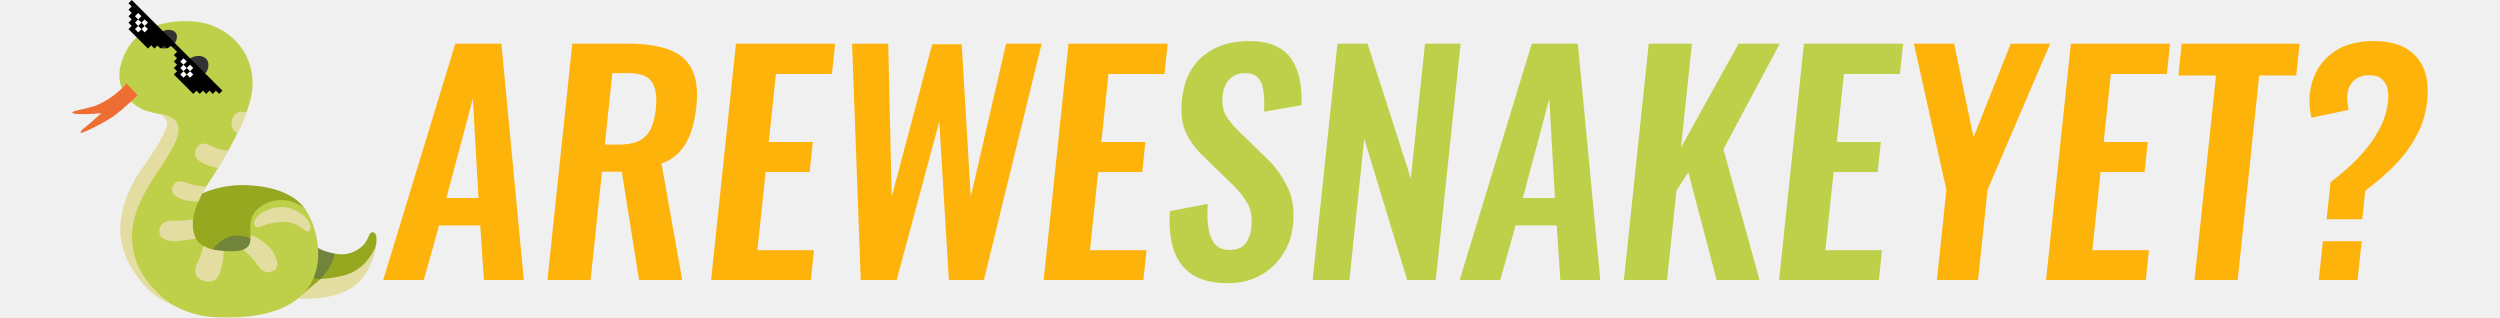
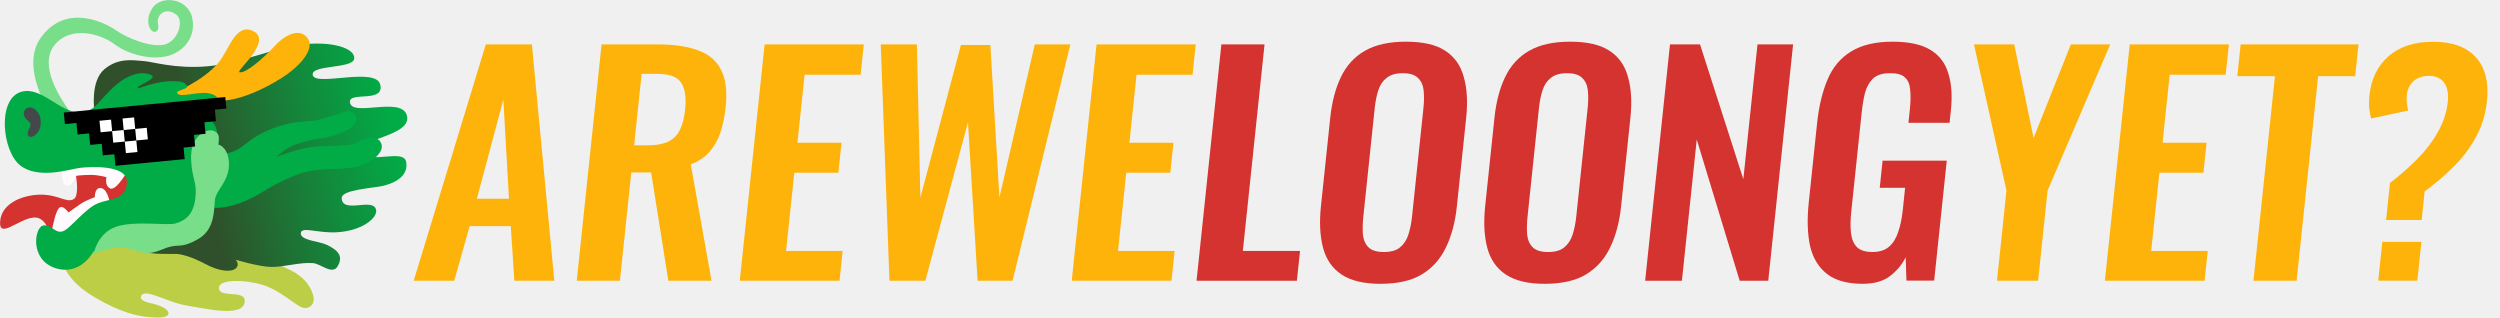
- <svg xmlns="http://www.w3.org/2000/svg" width="252" height="32" viewBox="0 0 66.675 8.467" version="1.1" id="svg1">
-   <defs id="defs1">
-     <linearGradient id="SVGID_1_" gradientUnits="userSpaceOnUse" x1="131.416" y1="52.368" x2="63.091" y2="69.637">
-       <stop offset="0.171" style="stop-color:#01AB46" id="stop351" />
-       <stop offset="0.499" style="stop-color:#128A3C" id="stop353" />
-       <stop offset="1" style="stop-color:#2F502A" id="stop355" />
+ <svg xmlns="http://www.w3.org/2000/svg" width="252" height="32" version="1.1" viewBox="0 0 66.675 8.467">
+   <defs>
+     <linearGradient id="a" x1="131.42" x2="63.091" y1="52.368" y2="69.637" gradientUnits="userSpaceOnUse">
+       <stop stop-color="#01AB46" offset=".171" />
+       <stop stop-color="#128A3C" offset=".499" />
+       <stop stop-color="#2F502A" offset="1" />
    </linearGradient>
  </defs>
-   <g id="layer1">
-     <g id="layer1-7" transform="translate(-7.9375,-119.0625)">
-       <text xml:space="preserve" style="font-style:normal;font-variant:normal;font-weight:normal;font-stretch:normal;font-size:22.578px;line-height:1.25;font-family:Oswald;-inkscape-font-specification:'Oswald, @wght=500';font-variant-ligatures:normal;font-variant-caps:normal;font-variant-numeric:normal;font-variant-east-asian:normal;font-variation-settings:'wght' 500;display:none;fill:#000000;fill-opacity:1;stroke:none;stroke-width:0.265" x="51.09" y="133.906" id="text113" transform="skewX(-6)">
-         <tspan id="tspan111" style="font-style:normal;font-variant:normal;font-weight:normal;font-stretch:normal;font-size:22.578px;font-family:Oswald;-inkscape-font-specification:'Oswald, @wght=500';font-variant-ligatures:normal;font-variant-caps:normal;font-variant-numeric:normal;font-variant-east-asian:normal;font-variation-settings:'wght' 500;stroke-width:0.265" x="0" y="0">AREWELOONGYET?</tspan>
-       </text>
-       <g id="g1" transform="translate(1.926068)">
-         <g id="g21" transform="matrix(0.3446121,0,0,0.3446121,2.454841,78.03212)">
-           <g id="g17">
-             <path id="path16" style="font-weight:500;font-size:22.578px;line-height:1.25;font-family:Oswald;-inkscape-font-specification:'Oswald Medium';fill:#feb30b;stroke-width:0.265" transform="skewX(-6)" d="m 204.683,136.035 v -2.867 q 1.061,-0.881 1.919,-1.851 0.858,-0.993 1.355,-2.1 0.519,-1.106 0.519,-2.326 0,-0.948 -0.429,-1.468 -0.406,-0.542 -1.242,-0.542 -0.7,0 -1.129,0.406 -0.406,0.406 -0.406,1.106 0,0.316 0.068,0.587 0.068,0.271 0.158,0.587 l -2.822,0.61 q -0.135,-0.452 -0.226,-0.881 -0.09,-0.452 -0.09,-0.903 0,-1.897 1.174,-3.025 1.174,-1.129 3.319,-1.129 2.235,0 3.432,1.197 1.219,1.197 1.219,3.409 0,1.445 -0.519,2.664 -0.497,1.219 -1.422,2.28 -0.903,1.061 -2.122,2.032 v 2.213 z m -0.113,4.696 v -3.003 h 3.003 v 3.003 z" />
-             <path style="font-weight:500;font-size:22.578px;line-height:1.25;font-family:Oswald;-inkscape-font-specification:'Oswald Medium';fill:#feb30b;stroke-width:0.265" d="m 194.952,140.731 v -15.827 h -2.913 v -2.461 h 9.121 v 2.461 h -2.867 v 15.827 z" transform="skewX(-6)" id="path15" />
-             <path style="font-weight:500;font-size:22.578px;line-height:1.25;font-family:Oswald;-inkscape-font-specification:'Oswald Medium';fill:#feb30b;stroke-width:0.265" d="m 183.46,140.731 v -18.288 h 7.676 v 2.348 h -4.335 v 5.261 h 3.409 v 2.326 h -3.409 v 6.051 h 4.38 v 2.303 z" transform="skewX(-6)" id="path14" />
-             <path style="font-weight:500;font-size:22.578px;line-height:1.25;font-family:Oswald;-inkscape-font-specification:'Oswald Medium';fill:#feb30b;stroke-width:0.265" d="m 175.015,140.731 v -6.977 l -3.703,-11.311 h 3.116 l 2.258,7.247 2.122,-7.247 h 3.048 l -3.658,11.311 v 6.977 z" transform="skewX(-6)" id="path13" />
-           </g>
-           <g id="g18">
-             <path style="font-weight:500;font-size:22.578px;line-height:1.25;font-family:Oswald;-inkscape-font-specification:'Oswald Medium';fill:#bed04a;fill-opacity:1;stroke-width:0.265" d="m 162.801,140.731 v -18.288 h 7.676 v 2.348 h -4.335 v 5.261 h 3.409 v 2.326 h -3.409 v 6.051 h 4.38 v 2.303 z" transform="skewX(-6)" id="path12" />
-             <path style="font-weight:500;font-size:22.578px;line-height:1.25;font-family:Oswald;-inkscape-font-specification:'Oswald Medium';fill:#bed04a;fill-opacity:1;stroke-width:0.265" d="m 150.789,140.731 v -18.288 h 3.342 v 8.038 l 3.612,-8.038 h 3.183 l -3.5,8.173 3.861,10.115 h -3.319 l -3.071,-8.331 -0.768,1.4 v 6.931 z" transform="skewX(-6)" id="path11" />
-             <path id="path9" style="font-weight:500;font-size:22.578px;line-height:1.25;font-family:Oswald;-inkscape-font-specification:'Oswald Medium';fill:#bed04a;fill-opacity:1;stroke-width:0.265" transform="skewX(-6)" d="m 138.078,140.731 3.658,-18.288 h 3.567 l 3.658,18.288 h -3.093 l -0.722,-4.222 h -3.183 l -0.745,4.222 z m 4.222,-6.344 h 2.484 l -1.242,-7.676 z" />
-             <path style="font-weight:500;font-size:22.578px;line-height:1.25;font-family:Oswald;-inkscape-font-specification:'Oswald Medium';fill:#bed04a;fill-opacity:1;stroke-width:0.265" d="m 126.699,140.731 v -18.288 h 2.326 l 4.448,10.431 v -10.431 h 2.755 v 18.288 h -2.213 l -4.47,-10.928 v 10.928 z" transform="skewX(-6)" id="path8" />
-             <path style="font-weight:500;font-size:22.578px;line-height:1.25;font-family:Oswald;-inkscape-font-specification:'Oswald Medium';fill:#bed04a;fill-opacity:1;stroke-width:0.265" d="m 120.151,140.98 q -1.648,0 -2.755,-0.632 -1.106,-0.655 -1.671,-1.897 -0.564,-1.242 -0.632,-3.048 l 2.867,-0.564 q 0.045,1.061 0.248,1.874 0.226,0.813 0.655,1.264 0.452,0.429 1.174,0.429 0.813,0 1.151,-0.474 0.339,-0.497 0.339,-1.242 0,-1.197 -0.542,-1.964 -0.542,-0.768 -1.445,-1.535 l -2.303,-2.032 q -0.971,-0.835 -1.558,-1.851 -0.564,-1.039 -0.564,-2.551 0,-2.167 1.264,-3.342 1.264,-1.174 3.454,-1.174 1.287,0 2.145,0.406 0.858,0.384 1.355,1.084 0.519,0.7 0.768,1.603 0.248,0.881 0.316,1.874 l -2.845,0.497 q -0.045,-0.858 -0.203,-1.535 -0.135,-0.677 -0.519,-1.061 -0.361,-0.384 -1.084,-0.384 -0.745,0 -1.151,0.497 -0.384,0.474 -0.384,1.197 0,0.926 0.384,1.535 0.384,0.587 1.106,1.219 l 2.28,2.009 q 1.129,0.948 1.919,2.235 0.813,1.264 0.813,3.071 0,1.31 -0.587,2.326 -0.564,1.016 -1.603,1.603 -1.016,0.564 -2.393,0.564 z" transform="skewX(-6)" id="path7" />
-           </g>
-           <g id="g19">
-             <path style="font-weight:500;font-size:22.578px;line-height:1.25;font-family:Oswald;-inkscape-font-specification:'Oswald Medium';fill:#feb30b;stroke-width:0.265" d="m 105.882,140.731 v -18.288 h 7.676 v 2.348 h -4.335 v 5.261 h 3.409 v 2.326 h -3.409 v 6.051 h 4.38 v 2.303 z" transform="skewX(-6)" id="path6" />
-             <path style="font-weight:500;font-size:22.578px;line-height:1.25;font-family:Oswald;-inkscape-font-specification:'Oswald Medium';fill:#feb30b;stroke-width:0.265" d="m 91.726,140.731 -2.596,-18.288 h 2.8 l 1.513,11.853 1.897,-11.808 h 2.28 l 1.942,11.808 1.49,-11.853 h 2.754 l -2.551,18.288 h -2.709 l -2.032,-12.26 -2.009,12.26 z" transform="skewX(-6)" id="path5" />
-           </g>
-           <g id="g20">
-             <path style="font-weight:500;font-size:22.578px;line-height:1.25;font-family:Oswald;-inkscape-font-specification:'Oswald Medium';fill:#feb30b;stroke-width:0.265" d="m 80.144,140.731 v -18.288 h 7.676 v 2.348 h -4.335 v 5.261 h 3.409 v 2.326 h -3.409 v 6.051 h 4.38 v 2.303 z" transform="skewX(-6)" id="path4" />
-             <path id="path2" style="font-weight:500;font-size:22.578px;line-height:1.25;font-family:Oswald;-inkscape-font-specification:'Oswald Medium';fill:#feb30b;stroke-width:0.265" transform="skewX(-6)" d="m 67.477,140.731 v -18.288 h 4.38 q 1.851,0 3.116,0.452 1.287,0.429 1.942,1.49 0.677,1.061 0.677,2.89 0,1.106 -0.203,1.987 -0.203,0.881 -0.7,1.513 -0.474,0.61 -1.332,0.948 l 2.551,9.009 h -3.342 l -2.213,-8.376 h -1.535 v 8.376 z m 3.342,-10.476 h 1.039 q 0.971,0 1.535,-0.271 0.587,-0.294 0.835,-0.903 0.248,-0.632 0.248,-1.603 0,-1.377 -0.519,-2.055 -0.497,-0.7 -1.919,-0.7 h -1.219 z" />
-             <path id="text113-5-3" style="font-weight:500;font-size:22.578px;line-height:1.25;font-family:Oswald;-inkscape-font-specification:'Oswald Medium';fill:#feb30b;stroke-width:0.265" transform="skewX(-6)" d="m 54.766,140.731 3.658,-18.288 h 3.567 l 3.658,18.288 h -3.093 l -0.722,-4.222 h -3.183 l -0.745,4.222 z m 4.222,-6.344 h 2.484 l -1.242,-7.676 z" />
-           </g>
+   <g transform="translate(-7.9375 -119.06)">
+     <text transform="skewX(-6)" x="51.09" y="133.906" display="none" fill="#000000" font-family="Oswald" font-size="22.578px" stroke-width=".265" style="font-variant-caps:normal;font-variant-east-asian:normal;font-variant-ligatures:normal;font-variant-numeric:normal;font-variation-settings:'wght' 500;line-height:1.25" xml:space="preserve">
+       <tspan x="0" y="0" font-family="Oswald" font-size="22.578px" stroke-width=".265" style="font-variant-caps:normal;font-variant-east-asian:normal;font-variant-ligatures:normal;font-variant-numeric:normal;font-variation-settings:'wght' 500">AREWELOONGYET?</tspan>
+     </text>
+     <g transform="matrix(.34461 0 0 .34461 6.9373 79.993)">
+       <g transform="matrix(.26458 0 0 .26458 1.6881 108.27)">
+         <path d="m16.74 29.97c7.41-9.85 18.72-4 21.87-1.78 3.19 2.25 10.42 5.16 14.27 4.04 3.85-1.13 5.64-6.96 3.2-8.74-3.08-2.25-5.46 0.04-5.36 2.08 0.04 0.84 0.66 2.63-0.75 3-0.73 0.19-1.6-0.75-1.88-1.97s-0.26-2.8 0.94-4.79c2.51-4.16 10.52-3.14 11.77 2.66 1.2 5.62-2.49 9.51-6.14 10.85-5.38 1.98-12.9-0.32-16.42-3-4.45-3.39-12.95-5.47-17.55-0.09-6.66 7.79 6.76 22.71 6.76 22.71l-5.26 4.13s-1.5-2.91-4.6-9.48c-2.92-6.18-5.21-13.83-0.85-19.62z" fill="#78de89" />
+         <path d="m38.04 65.17-12.2 1.69s0.75 2.44 1.03 4.22 0.58 5.59-0.66 6.38c-2.35 1.5-4.97-1.97-11.83-1.13-3.78 0.47-9.29 2.53-9.76 7.6-0.5 5.45 5.34-0.64 9.76-1.03 3.19-0.28 4.22 3.38 4.22 3.38s7.88 6.66 8.35 5.73c0.47-0.94 22.52-17.74 22.52-17.74z" fill="#d43330" />
+         <path d="m22.75 67.42s-0.56 5.63 1.22 6.1 2.82-2.82 2.82-2.82 1.6-0.28 4.6-0.28c1.79 0 4.32 0.66 4.32 0.66s-0.6 2.43 1.03 3.28c1.97 1.03 5.91-6.38 5.91-6.38l-14.08-2.44z" fill="#fffafe" />
+         <path d="m19.37 88.16s0.94-4.22 1.22-5.16 0.84-3 1.78-3.19 2.25 1.6 2.25 1.6 3.47-2.53 4.32-3 3.38-1.5 3.38-1.5-0.09-2.41 1.31-2.63c2.44-0.38 3.1 4.5 3.1 4.5l-10.7 11.17z" fill="#fffafe" />
+         <path d="m23.03 96.37s0.99 4.93 9.01 9.71 12.95 5.63 15.91 5.91 5.91 0.28 5.91-1.13c0-1.02-2.11-2.25-4.79-2.82-2.67-0.56-3.8-1.27-3.1-2.39 1.27-2.02 7.74 2.11 13.09 2.96 5.35 0.84 16.05 3.52 17.03-0.7s-7.04-1.27-7.46-4.22c-0.42-2.96 7.88-2.67 13.09-0.99 5.21 1.69 9.71 6.34 11.68 6.62s3.4-1.26 2.82-3.52c-0.66-2.53-2.25-4.79-5.07-6.62s-15.91-7.18-15.91-7.18l-28.7-2.1-10.56 0.28z" fill="#bcce46" />
+         <path d="m32.18 51.6s-1.27-8.59 2.96-12.11 8.59-2.53 11.26-2.39 9.43 2.39 18.86 1.55c10.02-0.9 18.72-5.21 27.45-6.34s15.77 0.99 15.49 4.08c-0.28 3.1-13.09 1.69-12.11 4.93 0.99 3.24 18.44-2.53 19.71 2.67 1.33 5.47-9.06 1.98-8.87 5.07 0.28 4.65 14.78-1.69 16.61 3.8 2.11 6.34-15.49 7.04-13.23 10.84 2.25 3.8 12.39-1.13 13.09 2.96 0.61 3.54-2.3 5.82-6.48 6.9-2.89 0.75-12.47 1.11-12.39 3.66 0.14 4.36 7.88 0.42 9.71 2.67s-2.96 6.9-11.26 7.32c-5.64 0.29-10.28-1.83-10.42 0.28s5.44 2.34 7.6 3.38c3.52 1.69 4.79 3.38 3.24 6.19-1.55 2.82-4.92-0.67-7.32-0.84-3.8-0.28-8.31 1.13-11.97 1.13s-10.56-2.11-10.56-2.11 1.27 1.41 0 2.53-4.65 0.99-8.87-1.27c-4.22-2.25-7.32-2.96-8.59-2.96s-7.58 0.13-8.68-0.61c-8.73-5.91 3.89-36.56 3.89-36.56z" fill="url(#a)" />
+         <path d="m54.94 46.58s9.1-3.47 13.7-9.2c2.94-3.66 4.88-11.36 9.85-9.1 6.2 2.81-5.12 11.77-3.85 12.11 1.78 0.47 7.04-4.13 10.32-7.7s7.3-5.13 9.48-2.44c2.44 3-1.6 8.07-7.51 11.83-5.91 3.75-11.39 5.76-15.02 6.38-3.85 0.66-11.17 0.75-11.17 0.75l-7.13-0.19z" fill="#feb30b" />
+         <path d="m67.51 63.71s3.73 1.9 8.59-2.11c3.02-2.49 6.69-4.58 11.83-5.91 5.42-1.41 7.53-0.63 10.21-1.48 2.67-0.84 5.9-1.83 7.67-2.32 2.53-0.7 4.95 2.87 0.7 5.21-2.82 1.55-6.41 2.46-8.87 2.75-1.41 0.16-5.29 1.15-6.66 1.67-2.82 1.06-5.58 3.61-5.58 3.61s7.05-2.65 11.12-2.96c4.93-0.38 10.35-0.14 11.9-0.99 1.55-0.84 5.98-3.03 7.53-0.28 1.53 2.71-2.67 6.12-7.04 7.11s-9.36 0.42-14.01 1.34c-2.85 0.56-8.09 2.67-13.73 6.19-5.63 3.52-11.26 4.79-13.94 4.5-2.67-0.28-7.6 6.76-7.6 6.76l-16.33 2.11-11.4 3.94s-3.8 7.32-11.26 4.79-5.91-11.83-3.52-12.39 3.52 2.39 5.77 1.69 6.61-6.86 10.56-8.31c3.66-1.34 8.24-0.99 8.24-6.19s-11.19-4.36-13.73-4.08c-2.53 0.28-12.11 3.52-17.46-0.7s-6.78-19.52 0.28-21.54c5.91-1.69 11.26 6.05 17.03 6.05 4.65 0 5.84-3.94 10.63-8.02 3.53-3.01 7.53-4.29 10.35-2.96 2.34 1.11-5.21 3.38-3.8 3.94 0 0 5.07-1.97 9.01-2.11s4.72 0.38 5.21 1.27c0.7 1.27-3.8 1.27-2.67 2.39 1.13 1.13 5.91-0.7 9.01-0.14s3.1 2.11 2.39 2.67c-0.7 0.56-5.56 1.55-5.63 2.96-0.05 0.98 3.04 1.21 4.58 2.96 1.55 1.76 1.27 4.22 1.13 5.49-0.16 1.26-0.51 3.09-0.51 3.09z" fill="#01ab46" />
+         <path d="m46.26 52.03c-3.02 0.34-8.52-4.43-11.47 2.67-2.39 5.76 5.8 10 10.84 6.12 2.3-1.76 3.59-4.01 5.35-5.77 1.16-1.16 2.67-1.99 3.03-3.1 0.62-1.96-4.59-0.27-7.75 0.08z" fill="#78de8a" />
+         <path d="m31.97 93.49s1.06-5.98 6.48-7.88 15.27-0.28 17.46-0.99c2.18-0.7 5.23-1.87 5.84-7.6 0.49-4.65-0.99-5.07-1.27-11.05-0.33-6.97 4.22-8.67 5.77-8.59 1.27 0.07 2.25 0.92 2.32 1.9 0.1 1.42-0.14 2.25-0.14 2.25s2.5 0.5 3.03 4.5c0.77 5.91-3.66 8.52-4.01 11.68-0.35 3.17 0 8.73-5 11.54s-5.44 1.24-9.08 2.46c-1.43 0.48-3.87 1.9-6.69 1.48s-3.59-1.55-7.25-1.55c-2.83 0.02-7.46 1.85-7.46 1.85z" fill="#78de8a" />
+         <path d="m42.6 58.24c-1.22 1.48-3.64 1.82-5.12 0.87-1.53-0.98-1.35-3.63 0.09-5.35 1.45-1.72 3.81-2.02 5.21-0.84 1.4 1.17 1.25 3.59-0.18 5.32z" fill="#2a2c33" />
+         <path d="m12 51.23c-1.07 1.19-0.05 2.63 0.33 2.96s1.36 0.99 1.17 1.78c-0.19 0.8-1.41 2.39-0.52 3.14s3.19-0.66 3.47-3.33-0.89-3.85-1.5-4.41c-0.6-0.56-2.06-1.13-2.95-0.14z" fill="#44484a" />
+       </g>
+       <g transform="matrix(.4217 -.040593 .040593 .4217 -21.447 61.053)">
+         <path d="m55 150v2.117h2.117v2.117h2.117v2.117h2.117v2.117h2.117v2.117h12.7v-2.117h2.117v-2.117h2.117v-2.117h2.117v-2.117h2.117v-2.117h-14.817z" stroke-width=".265" />
+         <g fill="#fff">
+           <path d="m67.7 156.35h-2.117v2.117h2.117v-1.058z" />
+           <path d="m67.7 154.23v2.117h2.117v-2.117h-1.058z" />
+           <path d="m65.583 154.23h2.117v-2.117h-2.117v1.058z" />
+           <path d="m63.466 154.23v2.117h2.117v-2.117h-1.058z" />
+           <path d="m61.35 152.12v2.117h2.117v-2.117h-1.058z" />
        </g>
-         <g id="g38" transform="matrix(0.3446121,0,0,0.3446121,-46.76968,71.83197)">
-           <g id="g2-0" transform="matrix(0.3946435,0,0,0.3946435,118.993,88.8341)">
-             <path style="fill:#96a820;stroke-width:0.5" d="m 123.21,161.774 c 0,0 4.495,-3.41 11.215,-3.285 9.95,0.19 12.06,4.925 12.06,4.925 l 1.595,7.51 c 0,0 3.005,0.89 3.94,0.985 0.94,0.095 2.77,0.585 4.975,-0.96 2.205,-1.55 1.64,-3.26 2.72,-3.215 1.41,0.06 0.42,4.785 -0.8,6.29 -1.22,1.5 -6.665,4.365 -8.965,4.975 -2.3,0.61 -3.005,1.57 -5.395,1.62 -2.395,0.045 -8.4,-1.57 -8.4,-1.57 l -12.95,-6.1 v -11.175 z" id="path1-3" />
-             <path style="fill:#70853b;stroke-width:0.5" d="m 127.95,171.629 c 0,0 1.97,-3.52 5.49,-3.24 3.52,0.28 4.785,2.77 4.785,2.77 l -7.79,2.535 z" id="path2-3-6" />
-             <path style="fill:#70853b;stroke-width:0.5" d="m 146.015,176.184 c 2.485,0.8 3.425,0.705 3.425,0.705 0,0 1.455,-1.55 2.065,-2.865 0.61,-1.315 0.68,-2.065 0.68,-2.065 0,0 -0.96,-0.235 -1.855,-0.515 -0.89,-0.28 -2.675,-1.315 -2.675,-1.315 l -2.065,5.68 z" id="path3-1" />
-             <path style="fill:#bed04a;stroke-width:0.5" d="m 124.195,126.369 c 7.32,0.35 13.64,6.875 11.475,15.415 -1.62,6.38 -7.255,14.82 -8.66,16.985 -2.58,3.99 -5.35,11.73 2.415,12.555 11.105,1.175 2.905,-4.915 8.335,-8.67 2.85,-1.97 6.095,-1.35 8.185,0.15 2.725,1.96 10.31,23.03 -17.455,21.565 -5.77,-0.305 -10.355,-3.485 -12.88,-5.915 -7.475,-7.18 -1.74,-19.15 -1.265,-20.2 0.63,-1.405 6.54,-9.08 6.12,-11.54 -0.42,-2.465 -2.465,-1.83 -5.28,-2.815 -2.815,-0.985 -5.94,-4.1 -5.07,-8.375 0.81,-3.98 3.88,-9.645 14.08,-9.155 z" id="path4-7-0" />
-             <path style="fill:#e4dda2;stroke-width:0.5" d="m 144.96,180.744 c 0,0 1.36,-1.23 1.83,-1.605 0.47,-0.375 2.65,-2.25 2.65,-2.25 0,0 3.465,-0.125 5.865,-1.125 2.98,-1.245 4.715,-4.365 4.95,-5.465 0.125,-0.595 -0.305,5.35 -4.575,8.235 -4.125,2.785 -10.72,2.21 -10.72,2.21 z" id="path5-5-6" />
-             <path style="fill:#e4dda2;stroke-width:0.5" d="m 110.15,166.949 c -0.165,6.265 4.955,12.865 9.395,14.64 2.465,0.985 -7.885,-3.835 -7.04,-14.115 0.67,-8.175 8.905,-15.135 9.08,-19.78 0.105,-2.815 -3.38,-3.06 -3.38,-3.06 0,0 1.08,0.81 1.125,1.865 0.07,1.69 -4.295,7.885 -5.21,9.15 -0.905,1.27 -3.825,5.95 -3.97,11.3 z" id="path6-9-3" />
-             <path style="fill:#ee6d33;stroke-width:0.5" d="m 111.385,138.549 2.16,2.345 c 0.105,-0.145 -2.36,2.355 -4.645,4.035 -1.53,1.125 -6.24,3.535 -6.49,3.295 -0.315,-0.305 1.14,-1.265 1.935,-1.97 0.605,-0.535 2.11,-1.89 2.11,-1.89 0,0 -1.855,0.2 -2.745,0.2 -0.89,0 -3.165,0.07 -2.955,-0.35 0.165,-0.33 3.44,-0.85 4.67,-1.35 3.705,-1.5 5.96,-4.315 5.96,-4.315 z" id="path7-2-2" />
-             <path style="fill:#323234;stroke-width:0.5" d="m 120.325,131.119 c -1.285,0.895 -2.535,0.67 -2.94,-0.08 -0.3,-0.56 -0.385,-1.62 0.8,-2.515 1.045,-0.79 2.385,-0.55 2.875,0.13 0.41,0.575 0.24,1.79 -0.735,2.465 z" id="path8-2-0" />
-             <path style="fill:#323234;stroke-width:0.5" d="m 126.34,136.949 c -1.535,0.9 -2.78,0.435 -3.31,-0.38 -0.43,-0.665 -0.33,-2.265 0.915,-2.985 1.29,-0.75 2.72,-0.48 3.27,0.415 0.46,0.75 0.295,2.265 -0.875,2.95 z" id="path9-8-6" />
-             <path style="fill:#e4dda2;stroke-width:0.5" d="m 132.22,145.259 c -0.915,2.125 0.915,3.11 0.915,3.11 0,0 0.715,-1.525 1.02,-2.215 0.375,-0.855 0.74,-1.92 0.74,-1.92 0,0 -1.945,-0.675 -2.675,1.025 z" id="path10-1" />
-             <path style="fill:#e4dda2;stroke-width:0.5" d="m 131.305,151.744 c 0,0 -1.265,-0.14 -2.395,-0.53 -1.025,-0.355 -2.75,-1.8 -3.8,0.07 -0.97,1.725 0.655,2.675 1.935,3.205 1.195,0.495 2.27,0.67 2.27,0.67 0,0 0.82,-1.375 1.055,-1.76 0.235,-0.385 0.935,-1.655 0.935,-1.655 z" id="path11-9-5" />
-             <path style="fill:#e4dda2;stroke-width:0.5" d="m 127.01,158.774 c 0,0 -1.69,-0.095 -2.78,-0.375 -0.955,-0.245 -2.7,-1.41 -3.66,0.105 -0.855,1.35 0.385,2.42 2.04,2.85 1.83,0.475 2.885,0.335 2.885,0.335 0,0 0.44,-0.895 0.615,-1.39 0.185,-0.505 0.9,-1.525 0.9,-1.525 z" id="path12-7-5" />
-             <path style="fill:#e4dda2;stroke-width:0.5" d="m 124.395,165.199 c 0,0 -2.04,0.28 -3.025,0.28 -1.02,0 -3.6,-0.24 -3.545,2.135 0.045,2.04 2.81,1.87 3.52,1.855 1.01,-0.025 3.645,-0.5 3.645,-0.5 0,0 -0.45,-0.8 -0.58,-1.92 -0.1,-0.82 -0.015,-1.85 -0.015,-1.85 z" id="path13-3-4" />
-             <path style="fill:#e4dda2;stroke-width:0.5" d="m 126.445,170.434 c 0,0 -0.33,1.485 -0.81,2.57 -0.53,1.195 -1.76,3.24 0.74,4.19 2.31,0.88 3.24,-0.775 3.66,-2.64 0.39,-1.735 0.42,-3.15 0.42,-3.15 0,0 -1.22,-0.055 -2.23,-0.285 -0.81,-0.195 -1.78,-0.685 -1.78,-0.685 z" id="path14-6-7" />
-             <path style="fill:#e4dda2;stroke-width:0.5" d="m 134.295,171.149 c 0,0 1.655,1.445 2.18,2.18 0.53,0.74 1.735,2.97 3.66,2.005 1.69,-0.845 0.325,-3.425 -0.495,-4.365 -0.685,-0.785 -1.725,-1.64 -2.71,-2.205 -0.66,-0.375 -1.22,-0.47 -1.22,-0.47 0,0 0.115,1.03 -0.19,1.76 -0.32,0.785 -1.225,1.095 -1.225,1.095 z" id="path15-1-6" />
-             <path style="fill:#e4dda2;stroke-width:0.5" d="m 136.48,166.279 c 0.17,0.58 0.675,0.605 1.795,0.14 1.195,-0.495 2.815,-0.74 4.155,-0.74 1.585,0 3.13,1.055 3.695,1.515 0.565,0.46 1.245,0.62 1.35,-0.26 0.105,-0.88 -0.53,-1.865 -1.76,-2.745 -0.75,-0.535 -2.09,-1.36 -3.67,-1.395 -1.685,-0.035 -3.24,0.565 -4.225,1.195 -0.61,0.395 -1.625,1.34 -1.34,2.29 z" id="path16-2-5" />
-           </g>
-           <g id="g3-6" transform="matrix(0.118393,0.118393,-0.118393,0.118393,162.7263,137.6807)" style="display:inline">
-             <path id="path18813-6-5-9-9" style="fill:#000000;stroke-width:0.265" d="m 0,-5.292 v 1.058 1.058 h 1.058 1.058 v 1.058 1.058 H 3.175 4.233 V 0 1.058 H 5.292 6.35 V 2.117 3.175 h 1.058 1.058 v 1.058 1.058 h 6.35 6.35 V 4.233 3.175 H 22.225 23.283 V 2.117 1.058 H 24.342 25.4 V 0 -1.058 h 1.058 1.058 V -2.117 -3.175 H 28.575 29.633 V -4.233 -5.292 H 14.817 Z" />
-             <g id="g19784-6-3-3" transform="translate(-55,-155.2917)">
-               <path id="path18979-2-19-7" style="fill:#ffffff;fill-opacity:1;stroke:none;stroke-width:0.265px;stroke-linecap:butt;stroke-linejoin:miter;stroke-opacity:1" d="M 67.7,156.35 H 66.641 65.583 v 1.058 1.058 h 1.058 1.058 v -1.058 z" />
-               <path id="path19773-9-4-4" style="fill:#ffffff;fill-opacity:1;stroke:none;stroke-width:0.265px;stroke-linecap:butt;stroke-linejoin:miter;stroke-opacity:1" d="m 67.7,154.233 v 1.058 1.058 h 1.058 1.058 v -1.058 -1.058 h -1.058 z" />
-               <path id="path19769-1-78-5" style="fill:#ffffff;fill-opacity:1;stroke:none;stroke-width:0.265px;stroke-linecap:butt;stroke-linejoin:miter;stroke-opacity:1" d="m 65.583,154.233 h 1.058 1.058 v -1.058 -1.058 H 66.641 65.583 v 1.058 z" />
-               <path id="path19767-2-4-2" style="fill:#ffffff;fill-opacity:1;stroke:none;stroke-width:0.265px;stroke-linecap:butt;stroke-linejoin:miter;stroke-opacity:1" d="m 63.466,154.233 v 1.058 1.058 h 1.058 1.058 v -1.058 -1.058 h -1.058 z" />
-               <path id="path19765-7-5-5" style="fill:#ffffff;fill-opacity:1;stroke:none;stroke-width:0.265px;stroke-linecap:butt;stroke-linejoin:miter;stroke-opacity:1" d="m 61.35,152.117 v 1.058 1.058 h 1.058 1.058 v -1.058 -1.058 h -1.058 z" />
-             </g>
-             <path id="path18813-6-5-7-4" style="fill:#000000;stroke-width:0.265" d="m 29.633,-5.292 v 1.058 1.058 h 1.058 1.058 v 1.058 1.058 H 32.808 33.866 V 0 1.058 H 34.925 35.983 V 2.117 3.175 h 1.058 1.058 v 1.058 1.058 h 6.35 6.35 V 4.233 3.175 H 51.858 52.916 V 2.117 1.058 H 53.975 55.033 V 0 -1.058 h 1.058 1.058 V -2.117 -3.175 H 58.208 59.266 V -4.233 -5.292 H 44.45 Z" />
-             <g id="g19784-6-0-7" transform="translate(-25.367,-155.2917)">
-               <path id="path18979-2-9-4" style="fill:#ffffff;fill-opacity:1;stroke:none;stroke-width:0.265px;stroke-linecap:butt;stroke-linejoin:miter;stroke-opacity:1" d="M 67.7,156.35 H 66.641 65.583 v 1.058 1.058 h 1.058 1.058 v -1.058 z" />
-               <path id="path19773-9-3-4" style="fill:#ffffff;fill-opacity:1;stroke:none;stroke-width:0.265px;stroke-linecap:butt;stroke-linejoin:miter;stroke-opacity:1" d="m 67.7,154.233 v 1.058 1.058 h 1.058 1.058 v -1.058 -1.058 h -1.058 z" />
-               <path id="path19769-1-6-3" style="fill:#ffffff;fill-opacity:1;stroke:none;stroke-width:0.265px;stroke-linecap:butt;stroke-linejoin:miter;stroke-opacity:1" d="m 65.583,154.233 h 1.058 1.058 v -1.058 -1.058 H 66.641 65.583 v 1.058 z" />
-               <path id="path19767-2-0-0" style="fill:#ffffff;fill-opacity:1;stroke:none;stroke-width:0.265px;stroke-linecap:butt;stroke-linejoin:miter;stroke-opacity:1" d="m 63.466,154.233 v 1.058 1.058 h 1.058 1.058 v -1.058 -1.058 h -1.058 z" />
-               <path id="path19765-7-6-7" style="fill:#ffffff;fill-opacity:1;stroke:none;stroke-width:0.265px;stroke-linecap:butt;stroke-linejoin:miter;stroke-opacity:1" d="m 61.35,152.117 v 1.058 1.058 h 1.058 1.058 v -1.058 -1.058 h -1.058 z" />
-             </g>
-           </g>
-         </g>
+       </g>
+     </g>
+     <g transform="matrix(.34461 0 -.03622 .34461 6.0584 80.4)" stroke-width=".265" style="font-variation-settings:'wght' 500" aria-label="AREWELOONGYET?">
+       <g fill="#feb30b">
+         <path d="m51.542 133.91 3.658-18.288 3.567 7e-5 3.658 18.288h-3.093l-0.722-4.222h-3.183l-0.745 4.222zm4.222-6.344h2.484l-1.242-7.676z" />
+         <path d="m64.16 133.91v-18.288h4.38q1.851 0 3.116 0.452 1.287 0.429 1.942 1.49 0.677 1.061 0.677 2.89 0 1.106-0.203 1.987-0.203 0.881-0.7 1.513-0.474 0.61-1.332 0.948l2.551 9.009h-3.341l-2.213-8.376h-1.535v8.376zm3.341-10.476h1.039q0.971 0 1.535-0.271 0.587-0.294 0.835-0.903 0.248-0.632 0.248-1.603 0-1.377-0.519-2.055-0.497-0.7-1.919-0.7h-1.219z" />
+         <path d="m76.779 133.91v-18.288h7.676v2.348h-4.335v5.261h3.409v2.325h-3.409v6.051h4.38v2.303z" />
+         <path d="m88.362 133.91-2.596-18.288h2.8l1.513 11.853 1.897-11.808h2.28l1.942 11.808 1.49-11.853h2.755l-2.551 18.288h-2.709l-2.032-12.26-2.009 12.26z" />
+         <path d="m102.47 133.91v-18.288h7.676v2.348h-4.335v5.261h3.409v2.325h-3.409v6.051h4.38v2.303z" />
+       </g>
+       <g fill="#d43330">
+         <path d="m112.13 133.91v-18.288h3.341v15.985h4.425v2.303z" />
+         <path d="m126.39 134.15q-1.942 0-3.093-0.722t-1.648-2.077q-0.497-1.355-0.497-3.206v-6.841q0-1.851 0.497-3.161 0.497-1.332 1.648-2.032t3.093-0.7q1.987 0 3.116 0.7 1.151 0.7 1.648 2.032 0.519 1.31 0.519 3.161v6.864q0 1.829-0.519 3.183-0.497 1.332-1.648 2.077-1.129 0.722-3.116 0.722zm0-2.461q0.835 0 1.219-0.361 0.406-0.361 0.542-0.993 0.135-0.632 0.135-1.377v-8.421q0-0.768-0.135-1.377-0.135-0.61-0.542-0.948-0.384-0.361-1.219-0.361-0.79 0-1.197 0.361-0.406 0.339-0.542 0.948-0.135 0.61-0.135 1.377v8.421q0 0.745 0.113 1.377 0.135 0.632 0.542 0.993 0.406 0.361 1.219 0.361z" />
+         <path d="m139.1 134.15q-1.942 0-3.093-0.722-1.151-0.722-1.648-2.077-0.497-1.355-0.497-3.206v-6.841q0-1.851 0.497-3.161 0.497-1.332 1.648-2.032 1.151-0.7 3.093-0.7 1.987 0 3.116 0.7 1.151 0.7 1.648 2.032 0.519 1.31 0.519 3.161v6.864q0 1.829-0.519 3.183-0.497 1.332-1.648 2.077-1.129 0.722-3.116 0.722zm0-2.461q0.835 0 1.219-0.361 0.406-0.361 0.542-0.993t0.135-1.377v-8.421q0-0.768-0.135-1.377t-0.542-0.948q-0.384-0.361-1.219-0.361-0.79 0-1.197 0.361-0.406 0.339-0.542 0.948-0.135 0.61-0.135 1.377v8.421q0 0.745 0.113 1.377 0.135 0.632 0.542 0.993 0.406 0.361 1.219 0.361z" />
+         <path d="m146.85 133.91v-18.288h2.325l4.448 10.431v-10.431h2.755v18.288h-2.213l-4.47-10.928v10.928z" />
+         <path d="m163.73 134.15q-1.806 0-2.867-0.768-1.061-0.768-1.535-2.167-0.452-1.422-0.452-3.341v-6.141q0-1.964 0.452-3.387 0.452-1.422 1.58-2.167 1.151-0.768 3.161-0.768 1.874 0 2.98 0.632 1.106 0.632 1.58 1.829 0.497 1.174 0.497 2.867v0.948h-3.183v-1.039q0-0.881-0.135-1.513-0.113-0.632-0.497-0.948-0.361-0.339-1.197-0.339-0.881 0-1.287 0.429-0.384 0.429-0.497 1.129-0.09 0.7-0.09 1.535v7.654q0 0.948 0.158 1.648 0.158 0.7 0.587 1.084 0.429 0.361 1.219 0.361 0.813 0 1.242-0.406t0.587-1.129q0.181-0.722 0.181-1.716v-1.716h-1.964v-2.1h4.967v9.28h-2.145l-0.248-1.806q-0.361 0.903-1.106 1.49-0.722 0.564-1.987 0.564z" />
+       </g>
+       <g fill="#feb30b">
+         <path d="m174.08 133.91v-6.977l-3.703-11.311h3.116l2.258 7.247 2.122-7.247h3.048l-3.658 11.311v6.977z" />
+         <path d="m182.43 133.91v-18.288h7.676v2.348h-4.335v5.261h3.409v2.325h-3.409v6.051h4.38v2.303z" />
+         <path d="m193.93 133.91v-15.827h-2.913v-2.461h9.121v2.461h-2.867v15.827z" />
+         <path d="m203.7 129.21v-2.867q1.061-0.881 1.919-1.851 0.881-0.993 1.377-2.1 0.519-1.106 0.519-2.325 0-0.948-0.429-1.468-0.429-0.542-1.242-0.542-0.722 0-1.151 0.406-0.406 0.406-0.406 1.106 0 0.316 0.068 0.587 0.068 0.271 0.158 0.587l-2.8 0.61q-0.158-0.452-0.248-0.881-0.068-0.452-0.068-0.903 0-1.897 1.151-3.025 1.174-1.129 3.341-1.129 2.213 0 3.432 1.197t1.219 3.409q0 1.445-0.519 2.664-0.497 1.219-1.422 2.28-0.926 1.061-2.145 2.032v2.213zm-0.113 4.696v-3.003h3.025v3.003z" />
      </g>
    </g>
  </g>
</svg>
